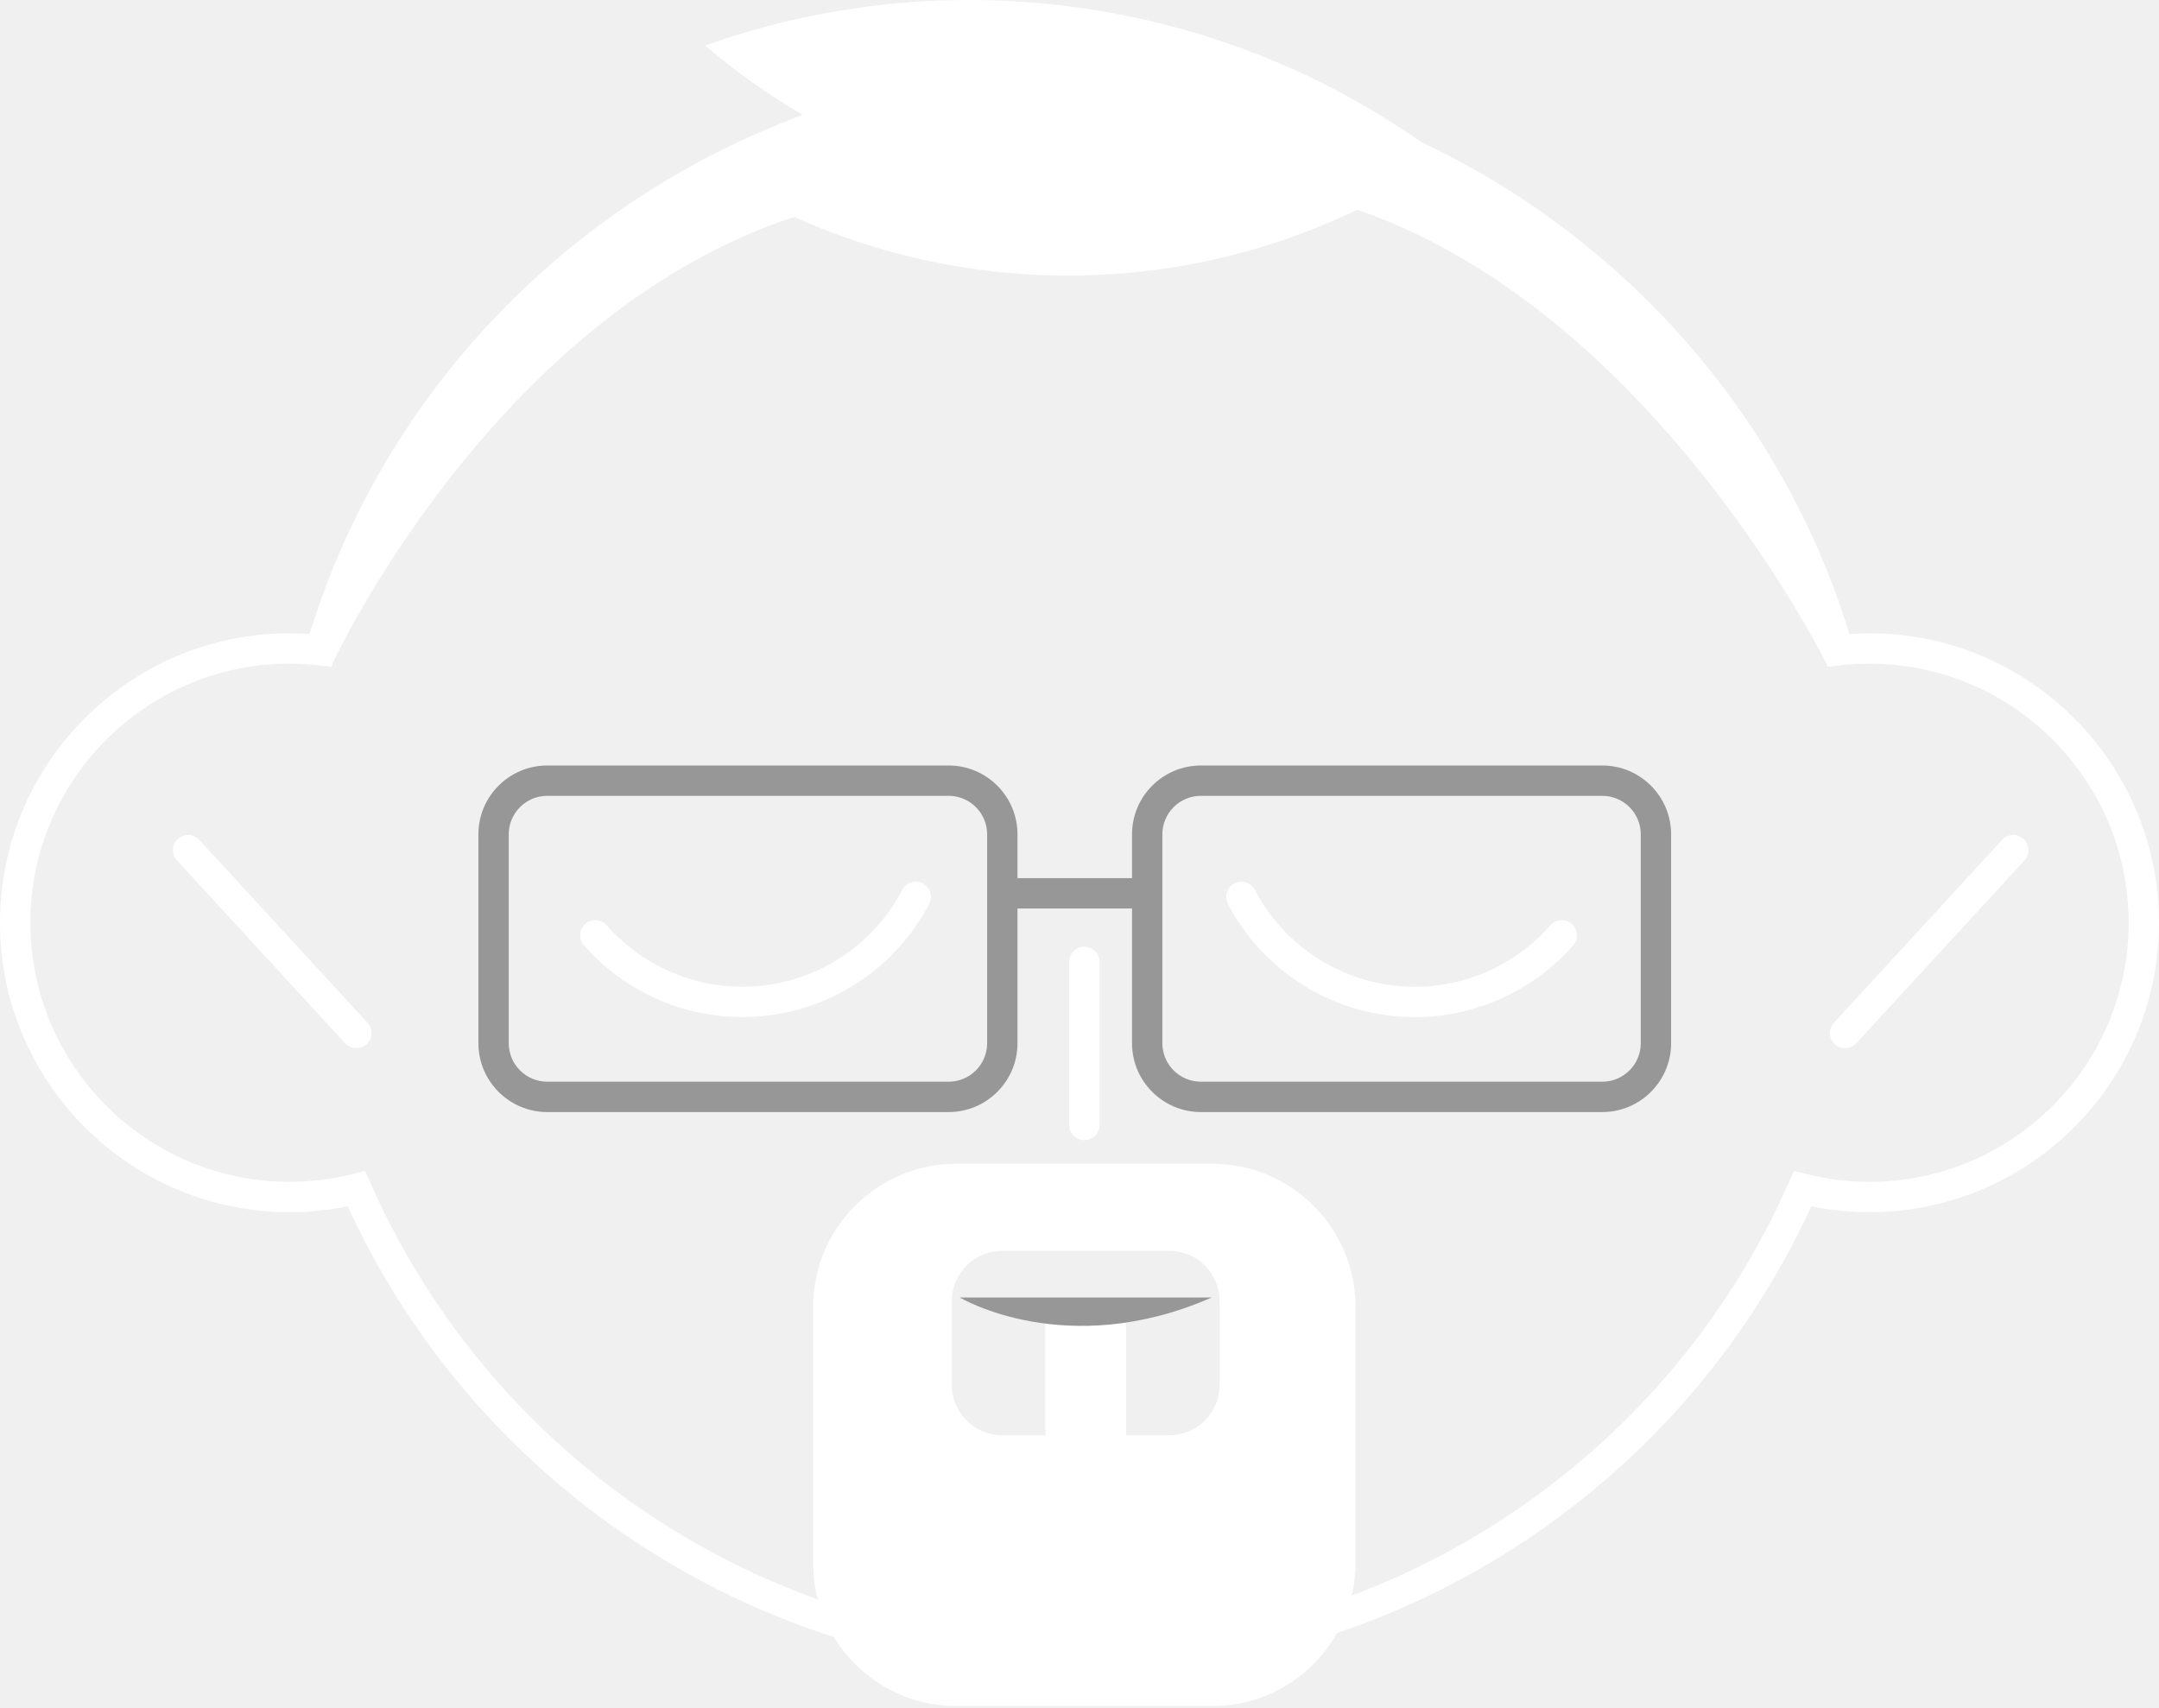
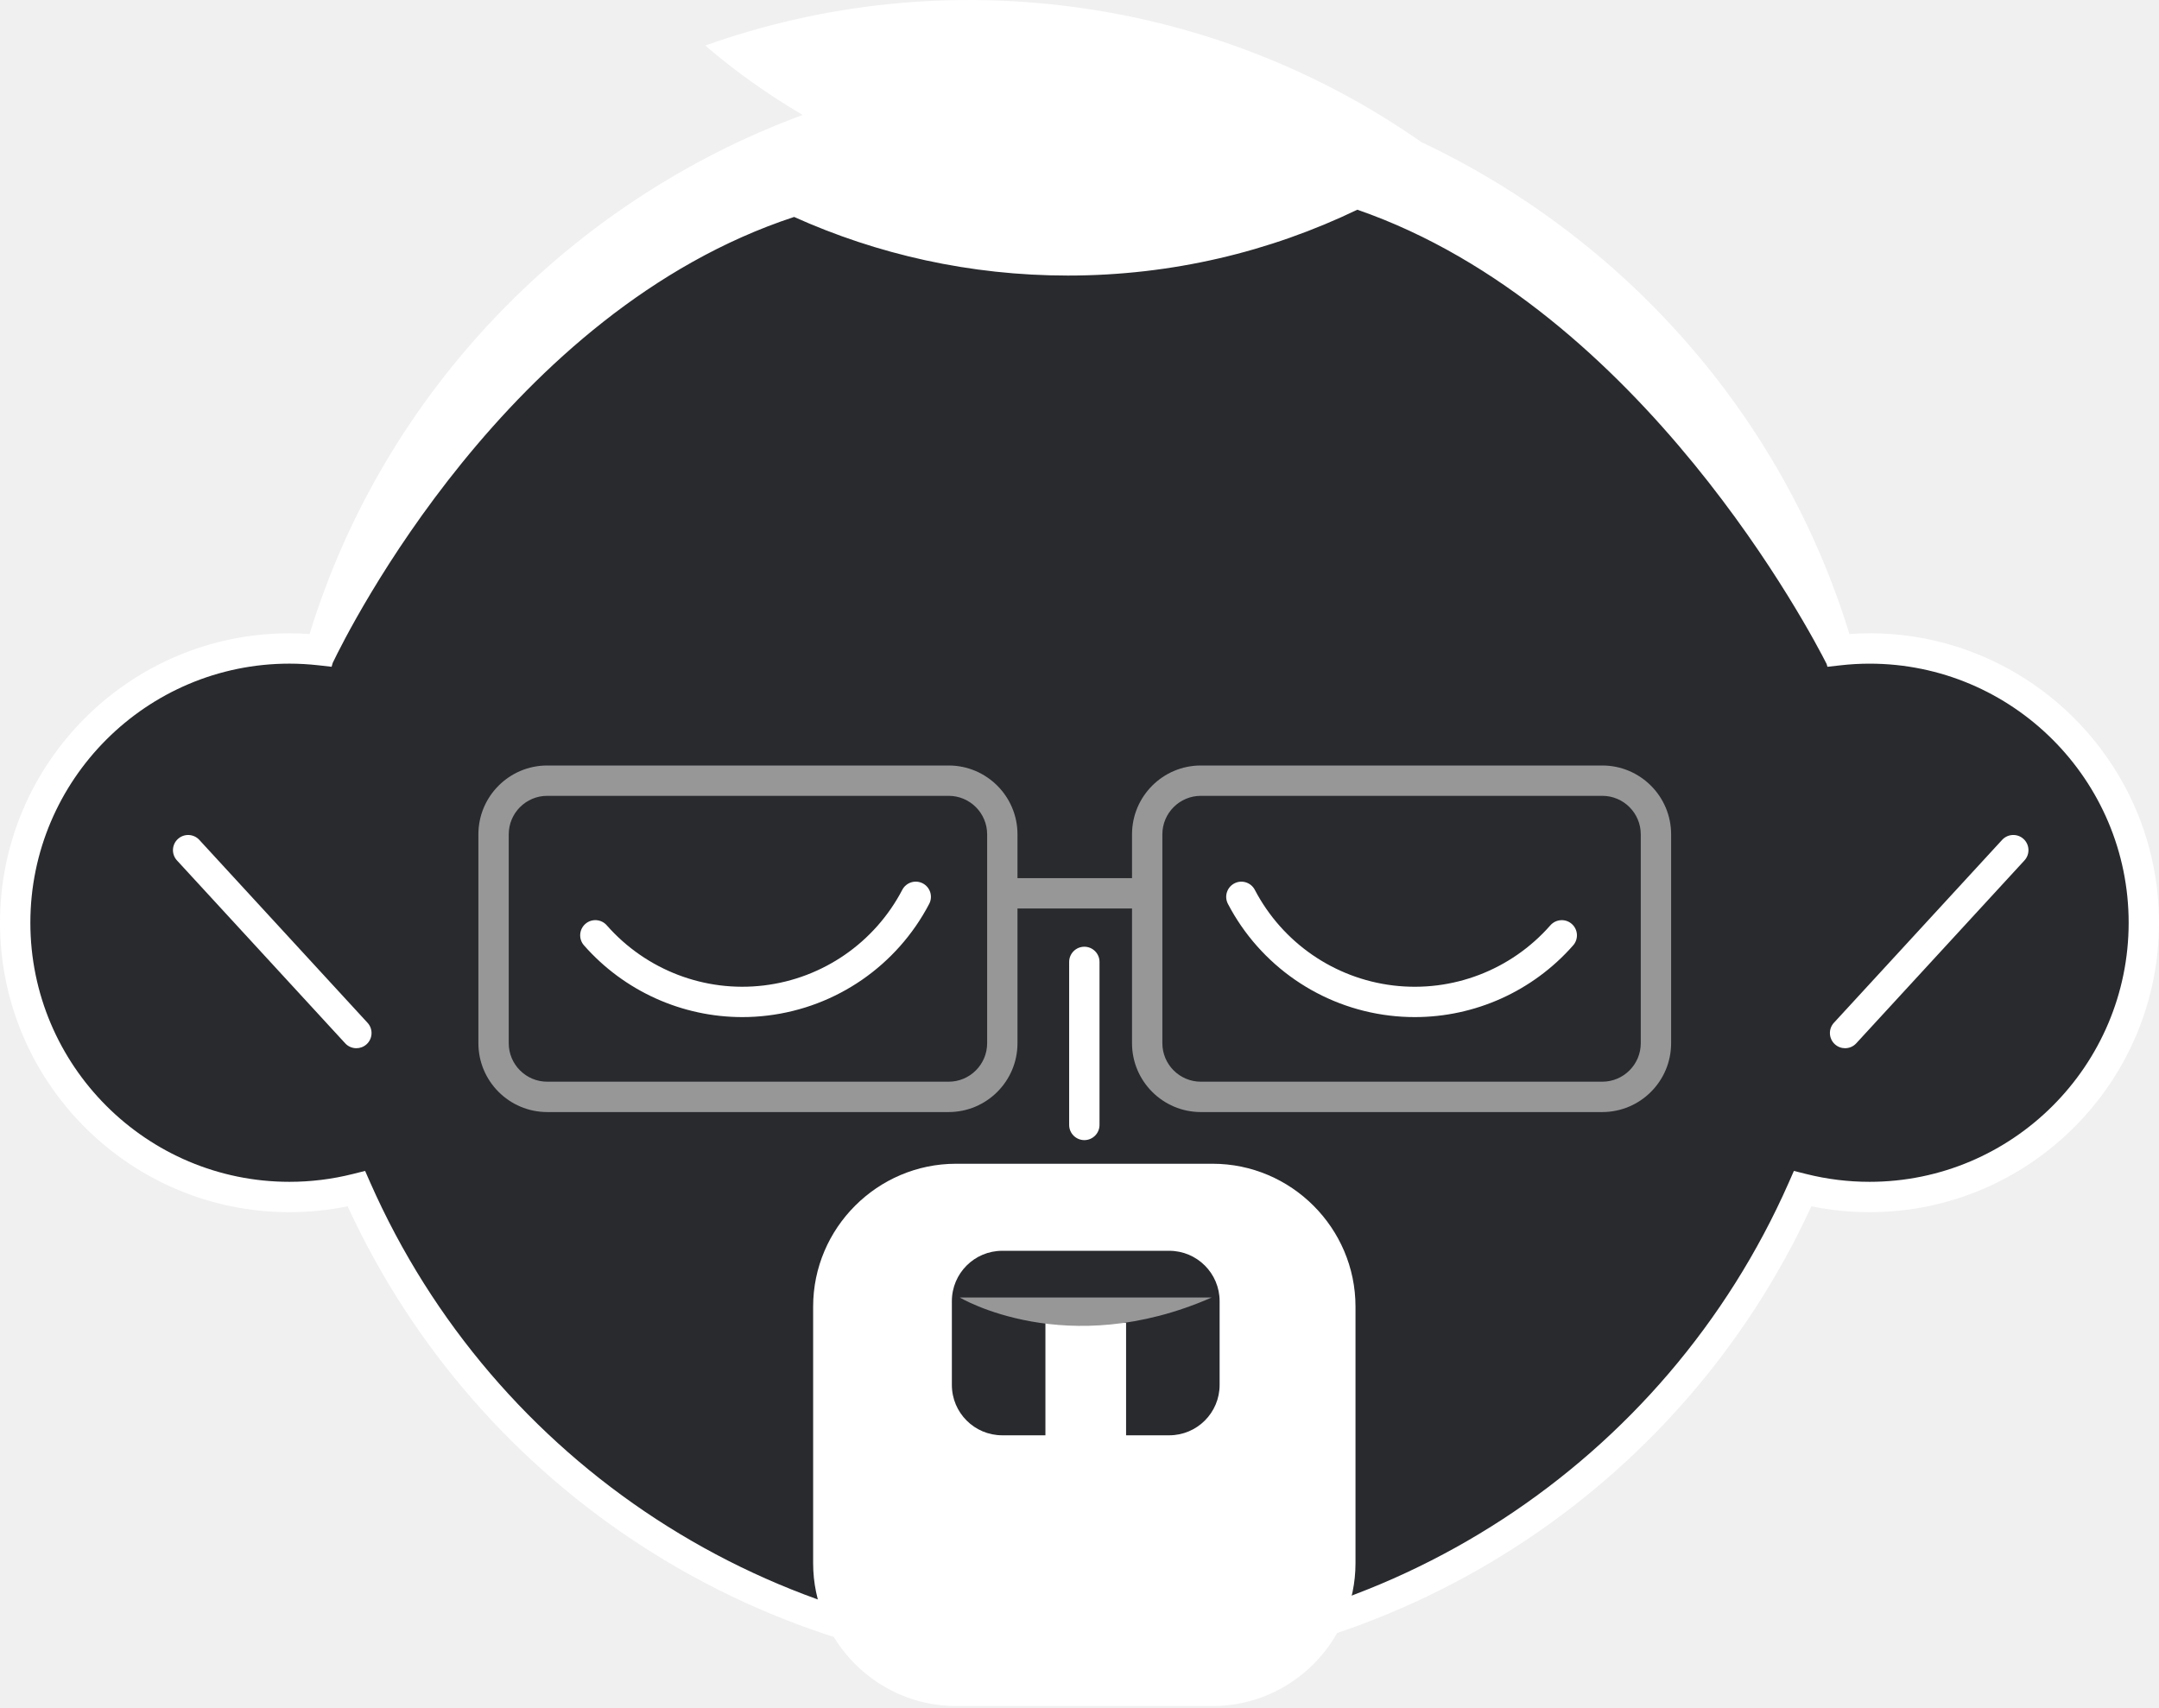
<svg xmlns="http://www.w3.org/2000/svg" width="220" height="174" viewBox="0 0 220 174" fill="none">
  <g clip-path="url(#clip0_1700_36)">
+     <path d="M29.99 66.085C31.062 66.085 32.118 66.153 33.16 66.269C42.871 32.72 73.814 8.19 110.491 8.19C147.169 8.19 178.114 32.72 187.826 66.269C188.864 66.151 189.921 66.085 190.992 66.085C206.43 66.085 218.945 78.598 218.945 94.038C218.945 109.475 206.43 121.988 190.992 121.988C188.641 121.988 186.359 121.694 184.177 121.147C171.697 149.443 143.405 169.193 110.492 169.193C77.584 169.193 49.29 149.443 36.809 121.147C34.626 121.694 32.343 121.988 29.991 121.988C14.555 121.988 2.04 109.475 2.04 94.038C2.039 78.598 14.553 66.085 29.99 66.085Z" fill="#282A2E" />
    <path d="M188.012 106.824C187.639 106.824 187.262 106.689 186.966 106.416C186.338 105.837 186.297 104.86 186.874 104.232L204.015 85.593C204.593 84.965 205.572 84.924 206.199 85.501C206.827 86.079 206.868 87.056 206.291 87.685L189.151 106.323C188.847 106.656 188.431 106.824 188.012 106.824Z" fill="white" />
    <path d="M36.312 106.824C35.895 106.824 35.479 106.657 35.174 106.324L18.033 87.687C17.455 87.058 17.496 86.08 18.126 85.503C18.754 84.925 19.734 84.966 20.311 85.595L37.452 104.234C38.03 104.862 37.989 105.841 37.359 106.418C37.062 106.69 36.687 106.824 36.312 106.824Z" fill="white" />
    <path d="M123.565 118.599H97.419C89.41 118.599 82.858 125.151 82.858 133.159V159.305C82.858 167.313 89.41 173.865 97.419 173.865H123.565C131.572 173.865 138.124 167.313 138.124 159.305V133.159C138.124 125.151 131.572 118.599 123.565 118.599ZM124.278 141.137C124.278 143.974 121.979 146.273 119.143 146.273H114.746V134.802H106.527V146.273H102.129C99.293 146.273 96.994 143.974 96.994 141.137V132.605C96.994 129.768 99.293 127.469 102.129 127.469H119.143C121.979 127.469 124.278 129.768 124.278 132.605V141.137Z" fill="white" />
    <path d="M190.5 64.538C189.834 64.538 189.15 64.564 188.454 64.614C181.562 42.142 165.344 24.172 144.851 14.491C134.91 7.544 123.257 2.728 110.44 0.855C96.99 -1.11 83.835 0.379 71.864 4.642C74.934 7.28 78.263 9.638 81.793 11.713C58.194 20.432 39.169 39.766 31.547 64.615C30.851 64.565 30.174 64.54 29.497 64.54C13.232 64.538 0 77.772 0 94.037C0 110.301 13.232 123.535 29.499 123.535C31.485 123.535 33.473 123.333 35.425 122.934C48.796 152.016 77.928 170.738 110 170.738C142.074 170.738 171.207 152.016 184.576 122.935C186.527 123.333 188.514 123.535 190.501 123.535C206.766 123.535 220.001 110.303 220.001 94.037C220 77.772 206.765 64.538 190.5 64.538ZM190.5 120.441C188.333 120.441 186.167 120.174 184.06 119.646L182.796 119.329L182.271 120.522C169.643 149.146 141.275 167.643 109.999 167.643C78.724 167.643 50.357 149.148 37.729 120.522L37.204 119.329L35.94 119.646C33.831 120.174 31.666 120.441 29.499 120.441C14.938 120.441 3.094 108.597 3.094 94.037C3.094 79.477 14.938 67.632 29.499 67.632C30.471 67.632 31.449 67.689 32.496 67.805L33.79 67.951L33.905 67.554C35.517 64.194 51.748 31.7 80.915 22.111L80.87 22.087C89.4 25.933 98.857 28.082 108.821 28.082C119.388 28.082 129.387 25.666 138.312 21.372C167.362 31.42 184.756 64.94 186.129 67.661L186.214 67.952L187.509 67.807C188.535 67.69 189.543 67.634 190.501 67.634C205.063 67.634 216.908 79.478 216.908 94.039C216.906 108.597 205.062 120.441 190.5 120.441Z" fill="white" />
    <path d="M96.667 113.331H55.762C51.895 113.331 48.748 110.184 48.748 106.317V85.026C48.748 81.158 51.895 78.012 55.762 78.012H96.667C100.535 78.012 103.681 81.158 103.681 85.026V106.316C103.681 110.184 100.535 113.331 96.667 113.331ZM55.762 81.104C53.599 81.104 51.84 82.863 51.84 85.026V106.316C51.84 108.478 53.599 110.237 55.762 110.237H96.667C98.83 110.237 100.589 108.478 100.589 106.316V85.026C100.589 82.863 98.83 81.104 96.667 81.104H55.762Z" fill="#979797" />
    <path d="M163.271 113.331H122.366C118.498 113.331 115.352 110.184 115.352 106.317V85.026C115.352 81.158 118.498 78.012 122.366 78.012H163.271C167.138 78.012 170.285 81.158 170.285 85.026V106.316C170.286 110.184 167.138 113.331 163.271 113.331ZM122.366 81.104C120.203 81.104 118.444 82.863 118.444 85.026V106.316C118.444 108.478 120.203 110.237 122.366 110.237H163.271C165.434 110.237 167.192 108.478 167.192 106.316V85.026C167.192 82.863 165.434 81.104 163.271 81.104H122.366Z" fill="#979797" />
    <path d="M116.898 89.493H103.102V92.586H116.898V89.493Z" fill="#979797" />
    <path d="M110.493 116.19C109.64 116.19 108.946 115.497 108.946 114.644V98.029C108.946 97.176 109.64 96.482 110.493 96.482C111.346 96.482 112.039 97.176 112.039 98.029V114.644C112.039 115.497 111.346 116.19 110.493 116.19Z" fill="white" />
    <path d="M75.649 103.653C69.513 103.653 63.617 101.018 59.504 96.339C58.942 95.698 59.004 94.721 59.646 94.156C60.283 93.596 61.263 93.656 61.827 94.297C65.837 98.859 71.828 101.156 77.84 100.428C83.859 99.704 89.131 96.061 91.944 90.679C92.341 89.923 93.272 89.631 94.031 90.026C94.788 90.422 95.08 91.355 94.685 92.113C91.398 98.397 85.24 102.653 78.208 103.497C77.355 103.601 76.5 103.653 75.649 103.653Z" fill="white" />
    <path d="M144.163 103.653C143.311 103.653 142.457 103.602 141.601 103.499C134.571 102.656 128.41 98.398 125.125 92.116C124.729 91.359 125.022 90.424 125.777 90.029C126.531 89.631 127.467 89.925 127.863 90.682C130.679 96.064 135.952 99.707 141.97 100.431C147.994 101.154 153.975 98.862 157.982 94.3C158.548 93.658 159.525 93.596 160.163 94.159C160.805 94.722 160.868 95.7 160.304 96.341C156.194 101.018 150.3 103.653 144.163 103.653Z" fill="white" />
    <path d="M97.799 132.229C97.799 132.229 108.646 138.738 123.472 132.229H97.799Z" fill="#979797" />
  </g>
  <defs>
    <clipPath id="clip0_1700_36">
      <rect width="220" height="173.865" fill="white" />
    </clipPath>
  </defs>
</svg>
